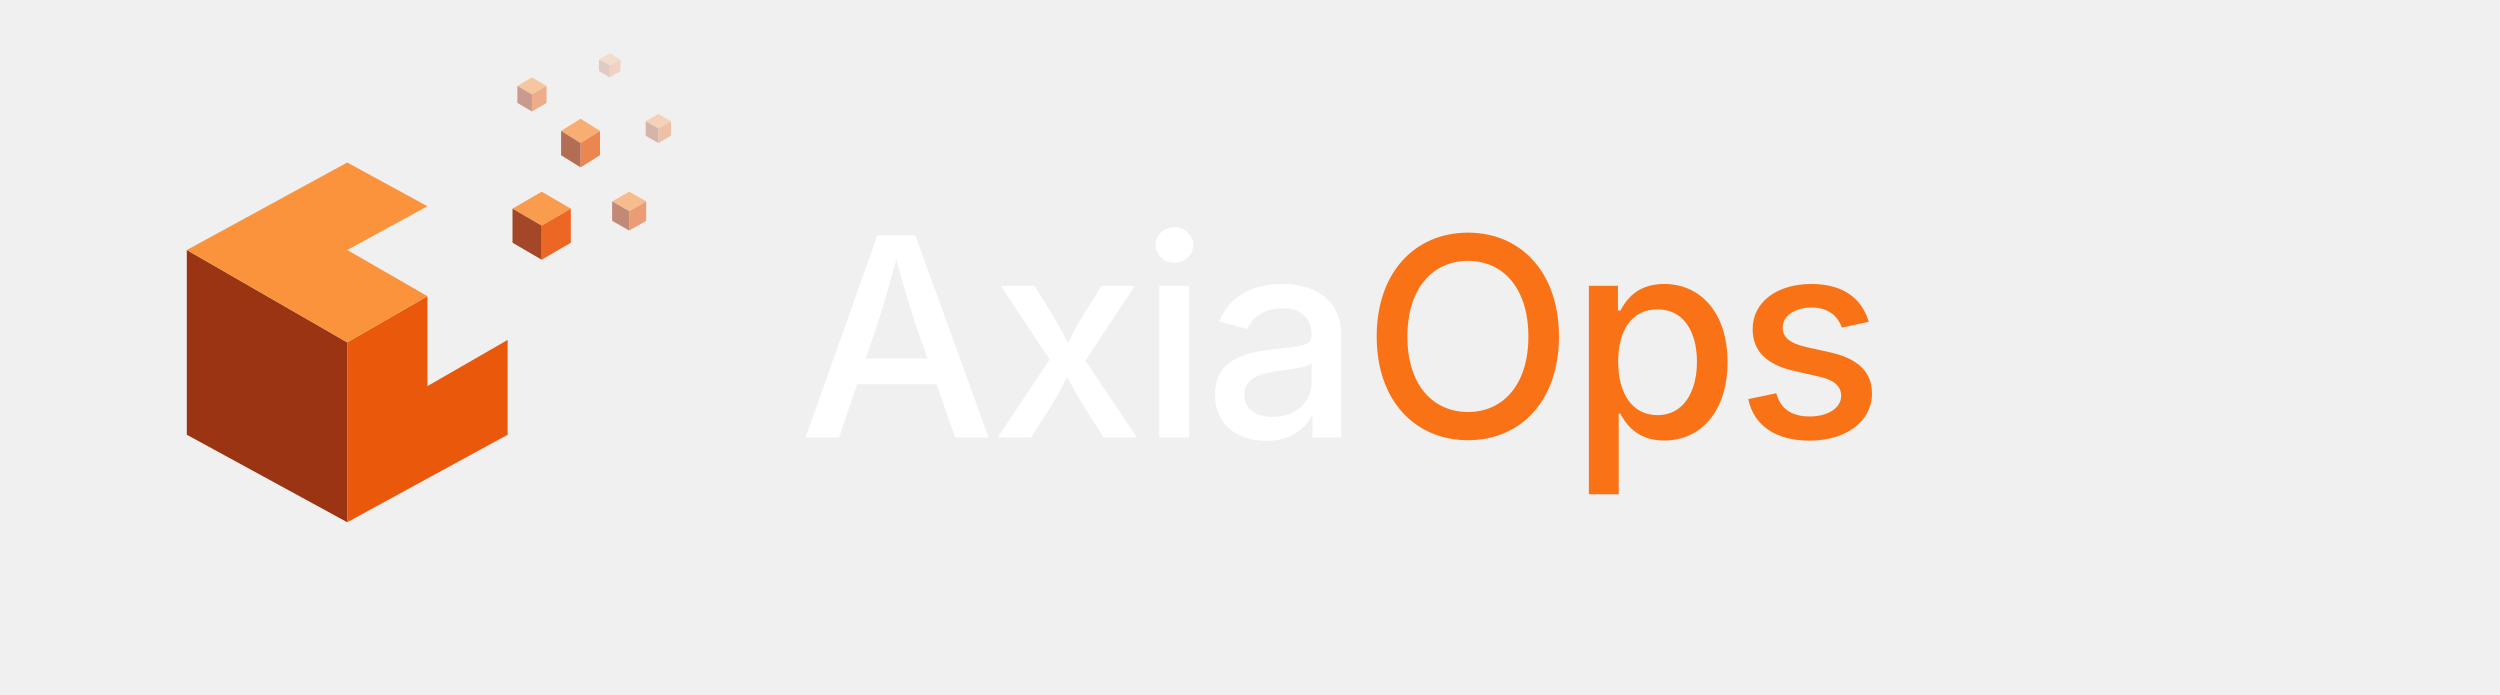
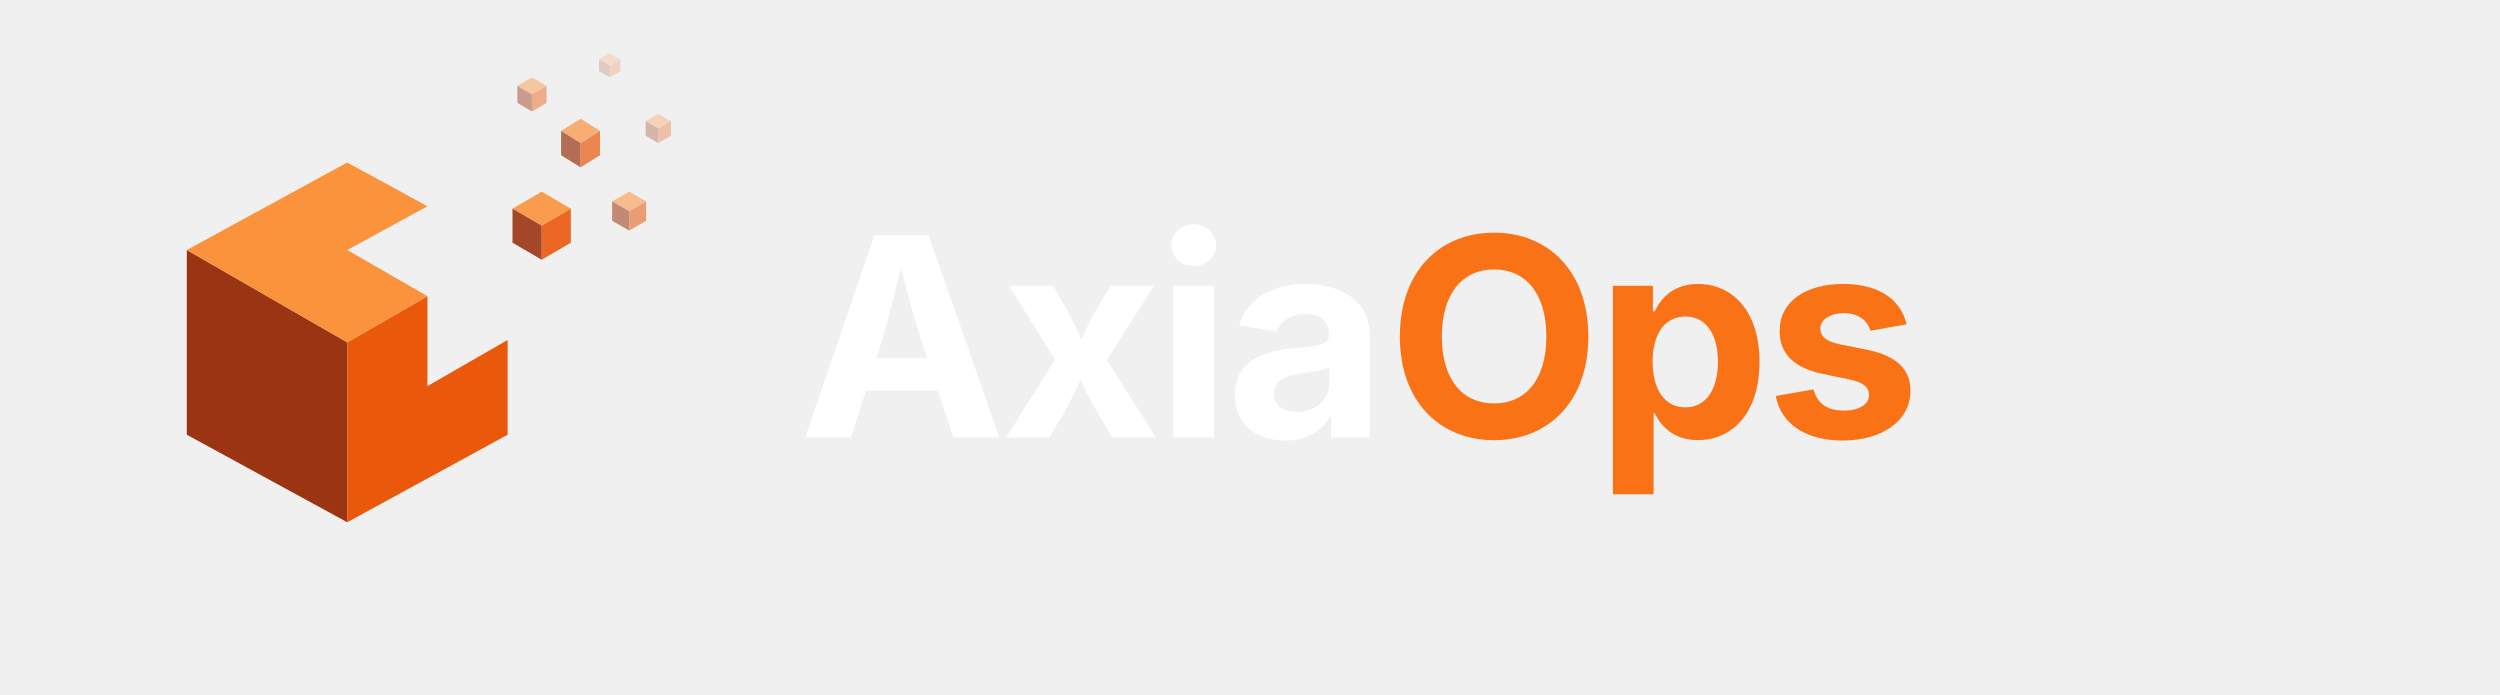
<svg xmlns="http://www.w3.org/2000/svg" viewBox="0 0 360 100" role="img">
  <g transform="translate(50 50) scale(0.7)">
    <polygon points="-33,-20 0,-1 0,36 -33,18" fill="#9a3412" />
    <polygon points="0,-1 16.5,-10.5 16.5,8 33,-1.5 33,18 0,36" fill="#ea580c" />
    <polygon points="0,-38 16.5,-29 0,-20 16.5,-10.5 0,-1 -33,-20" fill="#fb923c" />
    <g transform="translate(40 -25)" opacity="0.9">
      <polygon points="0,-7 6,-3.5 0,0 -6,-3.5" fill="#fb923c" />
      <polygon points="0,0 6,-3.5 6,3.5 0,7" fill="#ea580c" />
      <polygon points="0,0 -6,-3.5 -6,3.5 0,7" fill="#9a3412" />
    </g>
    <g transform="translate(48 -42)" opacity="0.7">
      <polygon points="0,-5 4,-2.5 0,0 -4,-2.5" fill="#fb923c" />
      <polygon points="0,0 4,-2.5 4,2.5 0,5" fill="#ea580c" />
      <polygon points="0,0 -4,-2.5 -4,2.5 0,5" fill="#9a3412" />
    </g>
    <g transform="translate(58 -28)" opacity="0.55">
      <polygon points="0,-4 3.5,-2 0,0 -3.5,-2" fill="#fb923c" />
      <polygon points="0,0 3.5,-2 3.5,2 0,4" fill="#ea580c" />
      <polygon points="0,0 -3.5,-2 -3.5,2 0,4" fill="#9a3412" />
    </g>
    <g transform="translate(38 -52)" opacity="0.45">
      <polygon points="0,-3.5 3,-1.75 0,0 -3,-1.75" fill="#fb923c" />
      <polygon points="0,0 3,-1.75 3,1.75 0,3.5" fill="#ea580c" />
      <polygon points="0,0 -3,-1.75 -3,1.75 0,3.5" fill="#9a3412" />
    </g>
    <g transform="translate(64 -45)" opacity="0.32">
      <polygon points="0,-3 2.6,-1.5 0,0 -2.6,-1.5" fill="#fb923c" />
      <polygon points="0,0 2.6,-1.5 2.6,1.5 0,3" fill="#ea580c" />
      <polygon points="0,0 -2.6,-1.5 -2.6,1.5 0,3" fill="#9a3412" />
    </g>
    <g transform="translate(54 -58)" opacity="0.2">
      <polygon points="0,-2.5 2.2,-1.2 0,0 -2.2,-1.2" fill="#fb923c" />
      <polygon points="0,0 2.2,-1.2 2.2,1.2 0,2.5" fill="#ea580c" />
      <polygon points="0,0 -2.2,-1.2 -2.2,1.2 0,2.5" fill="#9a3412" />
    </g>
  </g>
-   <text x="115" y="63" font-family="-apple-system, BlinkMacSystemFont, 'Segoe UI', system-ui, sans-serif" font-weight="500" font-size="40" letter-spacing="-0.8" fill="#ffffff">Axia<tspan fill="#f97316">Ops</tspan>
+   <text x="115" y="63" font-family="Geist, -apple-system, sans-serif" font-weight="700" font-size="40" letter-spacing="-0.8" fill="#ffffff">Axia<tspan fill="#f97316">Ops</tspan>
  </text>
</svg>
